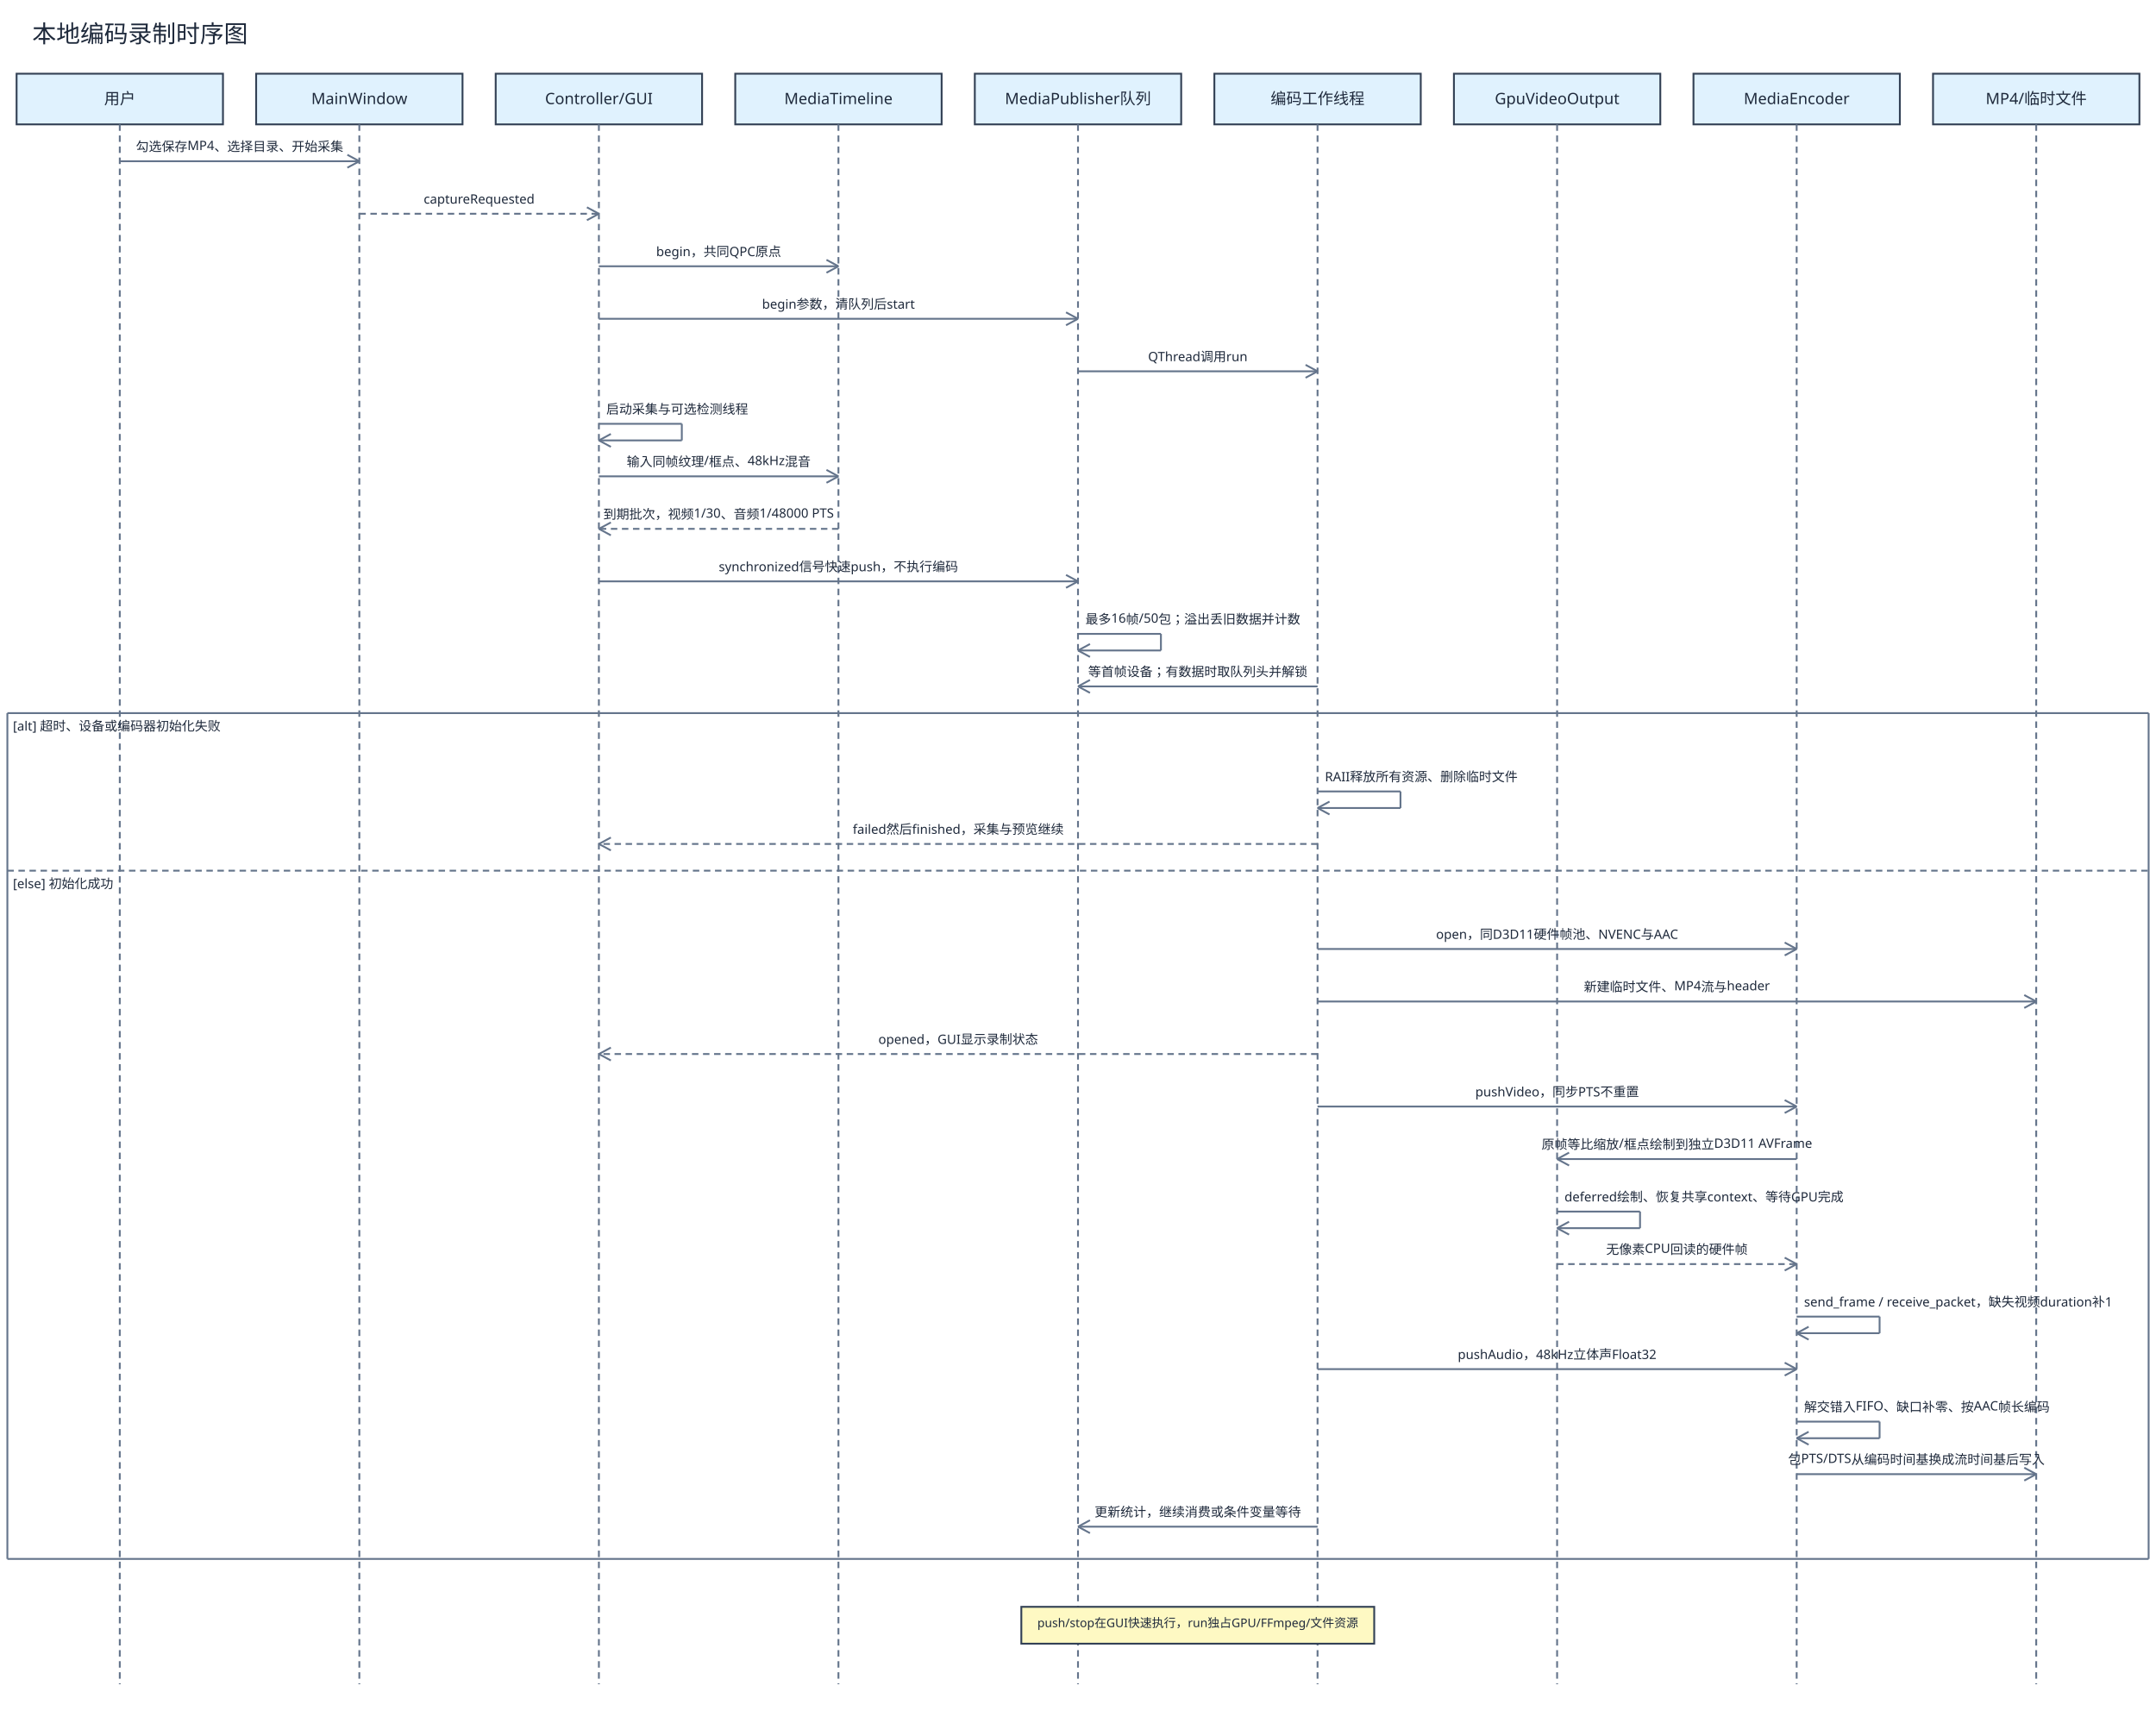
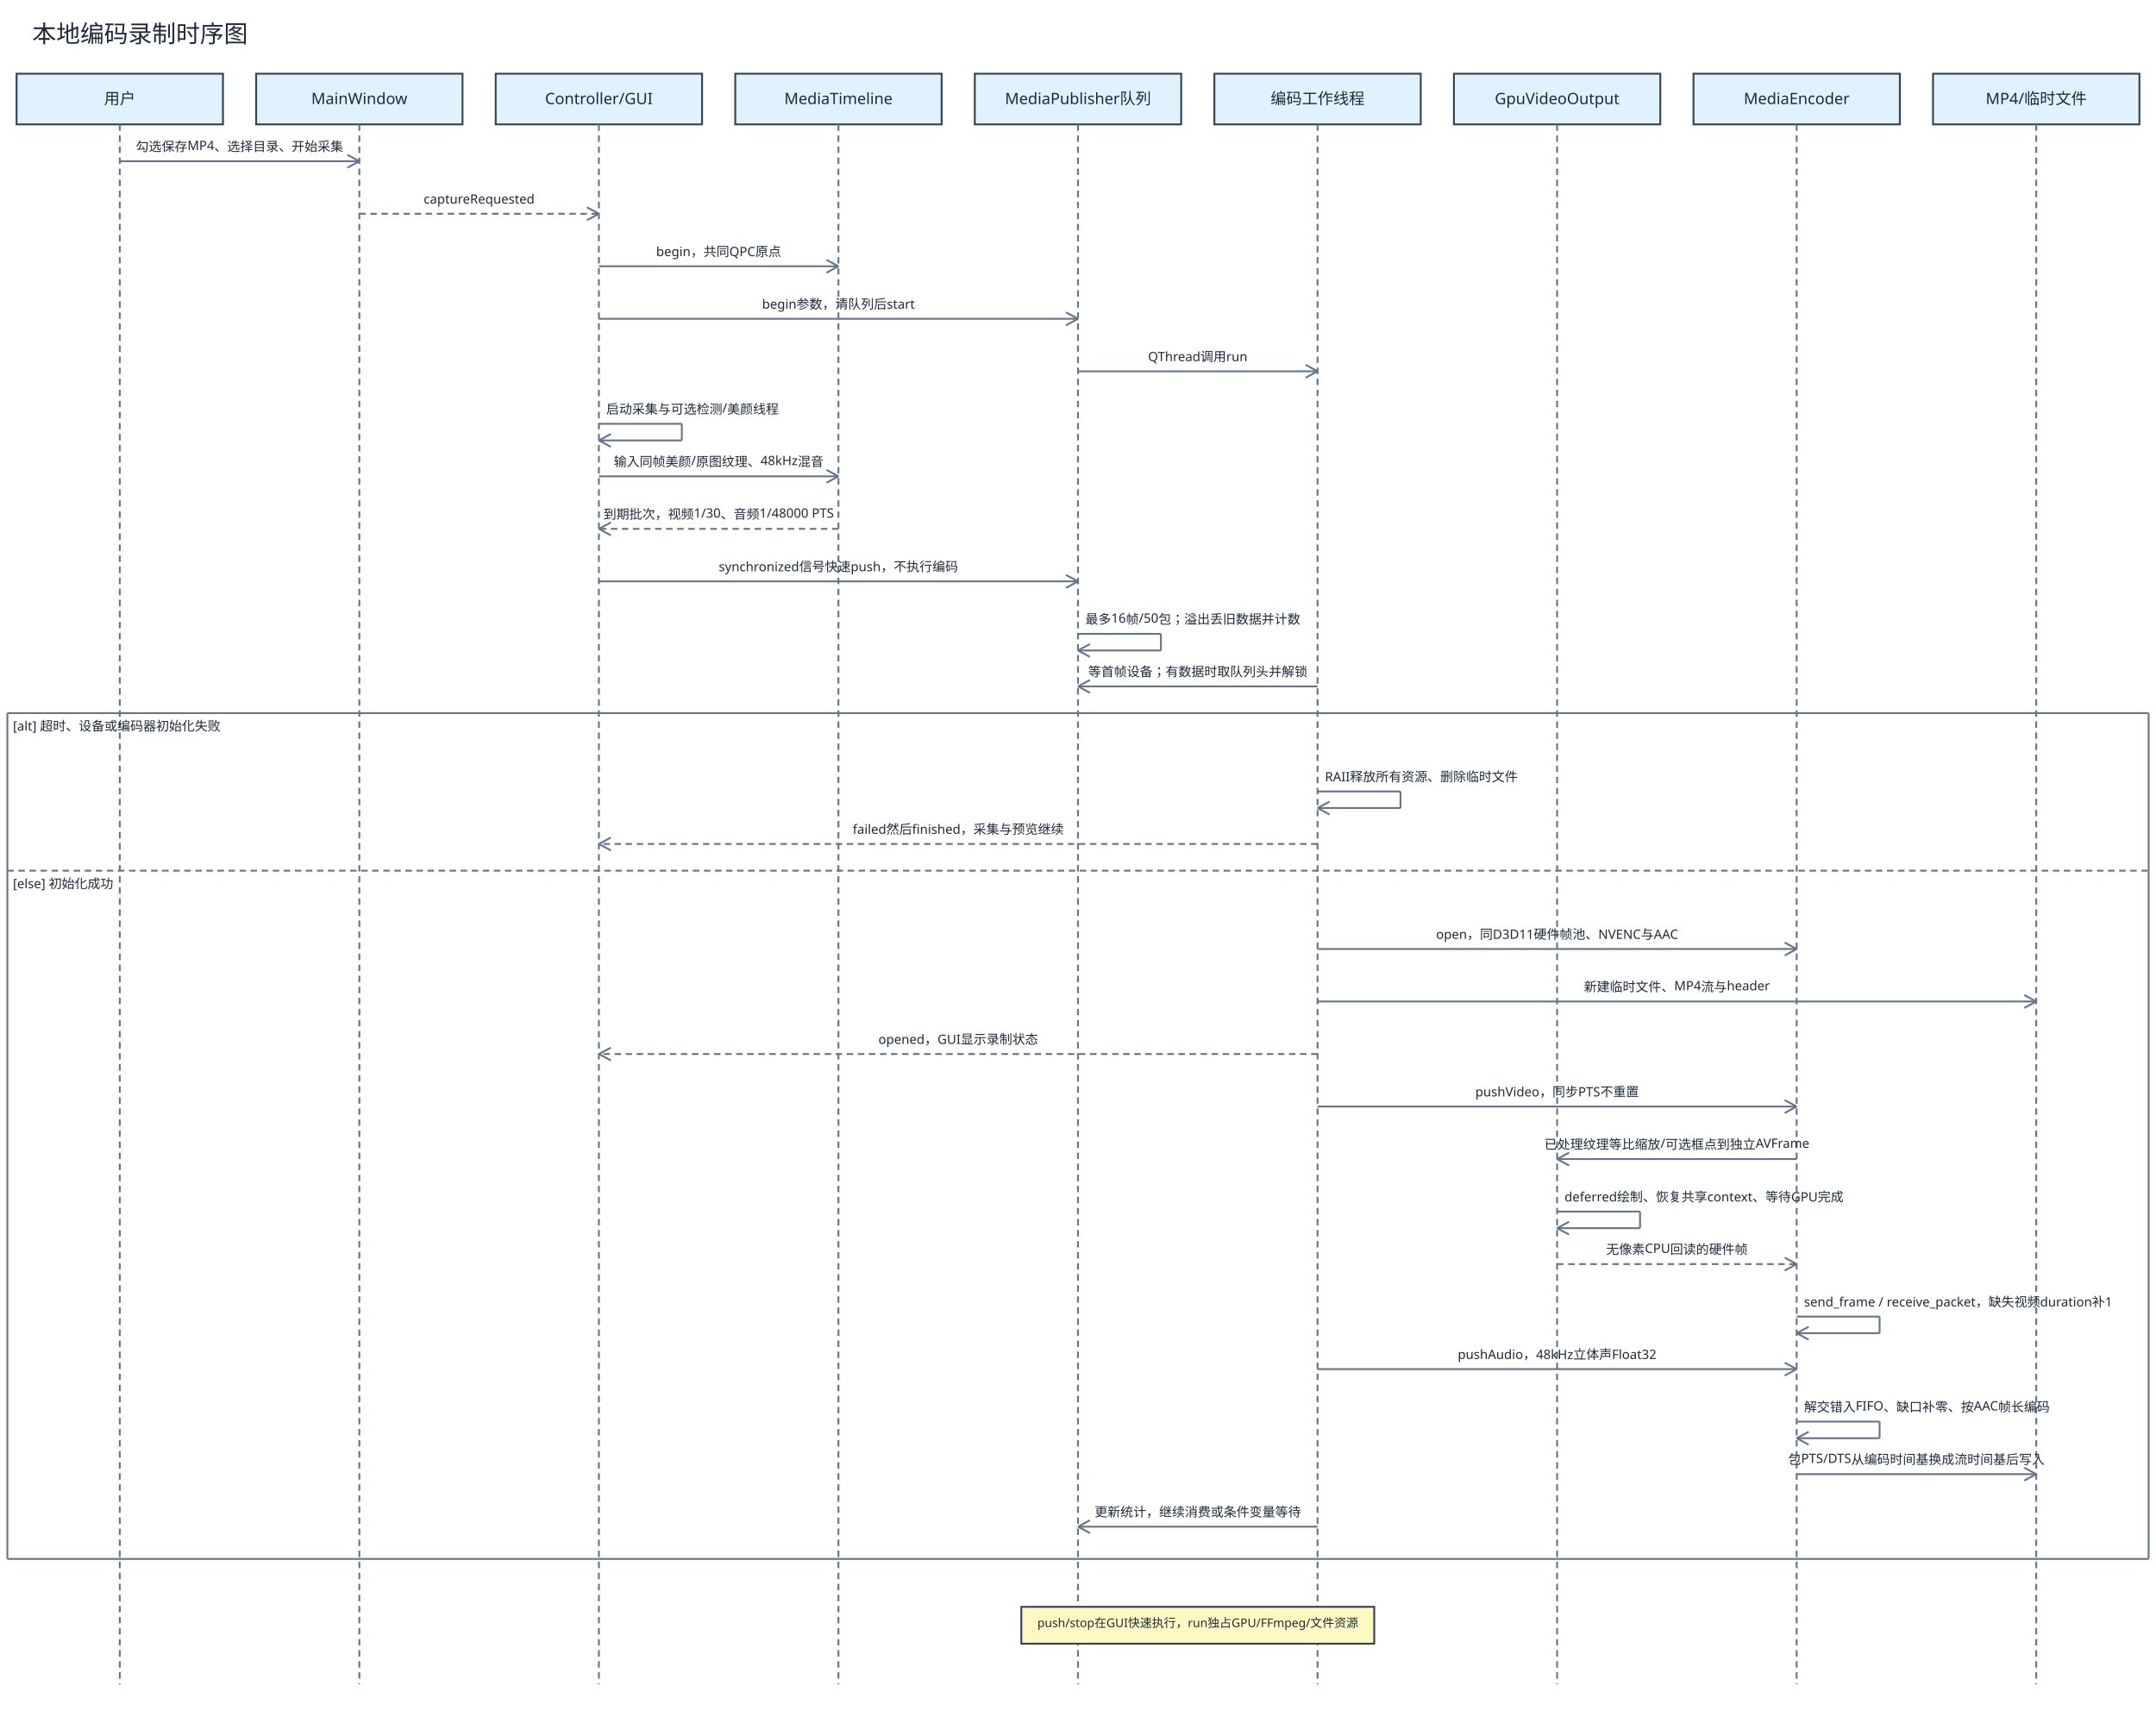
<svg xmlns="http://www.w3.org/2000/svg" width="2340" height="1863" viewBox="0 0 2340 1863">
  <text x="35" y="46" fill="#1e293b" font-family="Microsoft YaHei, sans-serif" font-size="26" text-anchor="start">本地编码录制时序图</text>
  <rect x="18.0" y="80" width="224" height="55" fill="#e0f2fe" stroke="#334155" stroke-width="2" />
  <text x="130.0" y="113" fill="#1e293b" font-family="Microsoft YaHei, sans-serif" font-size="17" text-anchor="middle">用户</text>
  <line x1="130.0" y1="135" x2="130.0" y2="1828" stroke="#64748b" stroke-width="2" stroke-dasharray="7 5" />
  <rect x="278.0" y="80" width="224" height="55" fill="#e0f2fe" stroke="#334155" stroke-width="2" />
  <text x="390.0" y="113" fill="#1e293b" font-family="Microsoft YaHei, sans-serif" font-size="17" text-anchor="middle">MainWindow</text>
  <line x1="390.0" y1="135" x2="390.0" y2="1828" stroke="#64748b" stroke-width="2" stroke-dasharray="7 5" />
  <rect x="538.0" y="80" width="224" height="55" fill="#e0f2fe" stroke="#334155" stroke-width="2" />
  <text x="650.0" y="113" fill="#1e293b" font-family="Microsoft YaHei, sans-serif" font-size="17" text-anchor="middle">Controller/GUI</text>
  <line x1="650.0" y1="135" x2="650.0" y2="1828" stroke="#64748b" stroke-width="2" stroke-dasharray="7 5" />
  <rect x="798.0" y="80" width="224" height="55" fill="#e0f2fe" stroke="#334155" stroke-width="2" />
  <text x="910.0" y="113" fill="#1e293b" font-family="Microsoft YaHei, sans-serif" font-size="17" text-anchor="middle">MediaTimeline</text>
  <line x1="910.0" y1="135" x2="910.0" y2="1828" stroke="#64748b" stroke-width="2" stroke-dasharray="7 5" />
  <rect x="1058.0" y="80" width="224" height="55" fill="#e0f2fe" stroke="#334155" stroke-width="2" />
  <text x="1170.0" y="113" fill="#1e293b" font-family="Microsoft YaHei, sans-serif" font-size="17" text-anchor="middle">MediaPublisher队列</text>
  <line x1="1170.0" y1="135" x2="1170.0" y2="1828" stroke="#64748b" stroke-width="2" stroke-dasharray="7 5" />
  <rect x="1318.0" y="80" width="224" height="55" fill="#e0f2fe" stroke="#334155" stroke-width="2" />
  <text x="1430.0" y="113" fill="#1e293b" font-family="Microsoft YaHei, sans-serif" font-size="17" text-anchor="middle">编码工作线程</text>
  <line x1="1430.0" y1="135" x2="1430.0" y2="1828" stroke="#64748b" stroke-width="2" stroke-dasharray="7 5" />
  <rect x="1578.0" y="80" width="224" height="55" fill="#e0f2fe" stroke="#334155" stroke-width="2" />
  <text x="1690.0" y="113" fill="#1e293b" font-family="Microsoft YaHei, sans-serif" font-size="17" text-anchor="middle">GpuVideoOutput</text>
  <line x1="1690.0" y1="135" x2="1690.0" y2="1828" stroke="#64748b" stroke-width="2" stroke-dasharray="7 5" />
  <rect x="1838.0" y="80" width="224" height="55" fill="#e0f2fe" stroke="#334155" stroke-width="2" />
  <text x="1950.0" y="113" fill="#1e293b" font-family="Microsoft YaHei, sans-serif" font-size="17" text-anchor="middle">MediaEncoder</text>
  <line x1="1950.0" y1="135" x2="1950.0" y2="1828" stroke="#64748b" stroke-width="2" stroke-dasharray="7 5" />
  <rect x="2098.0" y="80" width="224" height="55" fill="#e0f2fe" stroke="#334155" stroke-width="2" />
  <text x="2210.0" y="113" fill="#1e293b" font-family="Microsoft YaHei, sans-serif" font-size="17" text-anchor="middle">MP4/临时文件</text>
  <line x1="2210.0" y1="135" x2="2210.0" y2="1828" stroke="#64748b" stroke-width="2" stroke-dasharray="7 5" />
  <line x1="130.0" y1="175" x2="390.0" y2="175" stroke="#64748b" stroke-width="2" />
  <line x1="390.0" y1="175" x2="377.0" y2="182.0" stroke="#64748b" stroke-width="2" />
  <line x1="390.0" y1="175" x2="377.0" y2="168.0" stroke="#64748b" stroke-width="2" />
  <text x="260.0" y="164" fill="#1e293b" font-family="Microsoft YaHei, sans-serif" font-size="14" text-anchor="middle">勾选保存MP4、选择目录、开始采集</text>
  <line x1="390.0" y1="232" x2="650.0" y2="232" stroke="#64748b" stroke-width="2" stroke-dasharray="7 5" />
  <line x1="650.0" y1="232" x2="637.0" y2="239.0" stroke="#64748b" stroke-width="2" />
  <line x1="650.0" y1="232" x2="637.0" y2="225.0" stroke="#64748b" stroke-width="2" />
  <text x="520.0" y="221" fill="#1e293b" font-family="Microsoft YaHei, sans-serif" font-size="14" text-anchor="middle">captureRequested</text>
  <line x1="650.0" y1="289" x2="910.0" y2="289" stroke="#64748b" stroke-width="2" />
  <line x1="910.0" y1="289" x2="897.0" y2="296.0" stroke="#64748b" stroke-width="2" />
  <line x1="910.0" y1="289" x2="897.0" y2="282.0" stroke="#64748b" stroke-width="2" />
  <text x="780.0" y="278" fill="#1e293b" font-family="Microsoft YaHei, sans-serif" font-size="14" text-anchor="middle">begin，共同QPC原点</text>
  <line x1="650.0" y1="346" x2="1170.0" y2="346" stroke="#64748b" stroke-width="2" />
  <line x1="1170.0" y1="346" x2="1157.0" y2="353.0" stroke="#64748b" stroke-width="2" />
  <line x1="1170.0" y1="346" x2="1157.0" y2="339.0" stroke="#64748b" stroke-width="2" />
  <text x="910.0" y="335" fill="#1e293b" font-family="Microsoft YaHei, sans-serif" font-size="14" text-anchor="middle">begin参数，清队列后start</text>
  <line x1="1170.0" y1="403" x2="1430.0" y2="403" stroke="#64748b" stroke-width="2" />
  <line x1="1430.0" y1="403" x2="1417.0" y2="410.0" stroke="#64748b" stroke-width="2" />
  <line x1="1430.0" y1="403" x2="1417.0" y2="396.0" stroke="#64748b" stroke-width="2" />
  <text x="1300.0" y="392" fill="#1e293b" font-family="Microsoft YaHei, sans-serif" font-size="14" text-anchor="middle">QThread调用run</text>
  <line x1="650.0" y1="460" x2="740.0" y2="460" stroke="#64748b" stroke-width="2" />
  <line x1="740.0" y1="460" x2="740.0" y2="478" stroke="#64748b" stroke-width="2" />
  <line x1="740.0" y1="478" x2="650.0" y2="478" stroke="#64748b" stroke-width="2" />
  <line x1="650.0" y1="478" x2="663.0" y2="471.0" stroke="#64748b" stroke-width="2" />
  <line x1="650.0" y1="478" x2="663.0" y2="485.0" stroke="#64748b" stroke-width="2" />
-   <text x="658.0" y="449" fill="#1e293b" font-family="Microsoft YaHei, sans-serif" font-size="14" text-anchor="start">启动采集与可选检测线程</text>
+   <text x="658.0" y="449" fill="#1e293b" font-family="Microsoft YaHei, sans-serif" font-size="14" text-anchor="start">启动采集与可选检测/美颜线程</text>
  <line x1="650.0" y1="517" x2="910.0" y2="517" stroke="#64748b" stroke-width="2" />
  <line x1="910.0" y1="517" x2="897.0" y2="524.0" stroke="#64748b" stroke-width="2" />
  <line x1="910.0" y1="517" x2="897.0" y2="510.0" stroke="#64748b" stroke-width="2" />
-   <text x="780.0" y="506" fill="#1e293b" font-family="Microsoft YaHei, sans-serif" font-size="14" text-anchor="middle">输入同帧纹理/框点、48kHz混音</text>
+   <text x="780.0" y="506" fill="#1e293b" font-family="Microsoft YaHei, sans-serif" font-size="14" text-anchor="middle">输入同帧美颜/原图纹理、48kHz混音</text>
  <line x1="910.0" y1="574" x2="650.0" y2="574" stroke="#64748b" stroke-width="2" stroke-dasharray="7 5" />
  <line x1="650.0" y1="574" x2="663.0" y2="567.0" stroke="#64748b" stroke-width="2" />
  <line x1="650.0" y1="574" x2="663.0" y2="581.0" stroke="#64748b" stroke-width="2" />
  <text x="780.0" y="563" fill="#1e293b" font-family="Microsoft YaHei, sans-serif" font-size="14" text-anchor="middle">到期批次，视频1/30、音频1/48000 PTS</text>
  <line x1="650.0" y1="631" x2="1170.0" y2="631" stroke="#64748b" stroke-width="2" />
  <line x1="1170.0" y1="631" x2="1157.0" y2="638.0" stroke="#64748b" stroke-width="2" />
  <line x1="1170.0" y1="631" x2="1157.0" y2="624.0" stroke="#64748b" stroke-width="2" />
  <text x="910.0" y="620" fill="#1e293b" font-family="Microsoft YaHei, sans-serif" font-size="14" text-anchor="middle">synchronized信号快速push，不执行编码</text>
  <line x1="1170.0" y1="688" x2="1260.0" y2="688" stroke="#64748b" stroke-width="2" />
  <line x1="1260.0" y1="688" x2="1260.0" y2="706" stroke="#64748b" stroke-width="2" />
  <line x1="1260.0" y1="706" x2="1170.0" y2="706" stroke="#64748b" stroke-width="2" />
  <line x1="1170.0" y1="706" x2="1183.0" y2="699.0" stroke="#64748b" stroke-width="2" />
  <line x1="1170.0" y1="706" x2="1183.0" y2="713.0" stroke="#64748b" stroke-width="2" />
  <text x="1178.0" y="677" fill="#1e293b" font-family="Microsoft YaHei, sans-serif" font-size="14" text-anchor="start">最多16帧/50包；溢出丢旧数据并计数</text>
  <line x1="1430.0" y1="745" x2="1170.0" y2="745" stroke="#64748b" stroke-width="2" />
  <line x1="1170.0" y1="745" x2="1183.0" y2="738.0" stroke="#64748b" stroke-width="2" />
  <line x1="1170.0" y1="745" x2="1183.0" y2="752.0" stroke="#64748b" stroke-width="2" />
  <text x="1300.0" y="734" fill="#1e293b" font-family="Microsoft YaHei, sans-serif" font-size="14" text-anchor="middle">等首帧设备；有数据时取队列头并解锁</text>
  <text x="14" y="793" fill="#1e293b" font-family="Microsoft YaHei, sans-serif" font-size="14" text-anchor="start">[alt] 超时、设备或编码器初始化失败</text>
  <line x1="8" y1="774" x2="2332" y2="774" stroke="#64748b" stroke-width="2" />
  <line x1="1430.0" y1="859" x2="1520.0" y2="859" stroke="#64748b" stroke-width="2" />
  <line x1="1520.0" y1="859" x2="1520.0" y2="877" stroke="#64748b" stroke-width="2" />
  <line x1="1520.0" y1="877" x2="1430.0" y2="877" stroke="#64748b" stroke-width="2" />
  <line x1="1430.0" y1="877" x2="1443.0" y2="870.0" stroke="#64748b" stroke-width="2" />
  <line x1="1430.0" y1="877" x2="1443.0" y2="884.0" stroke="#64748b" stroke-width="2" />
  <text x="1438.0" y="848" fill="#1e293b" font-family="Microsoft YaHei, sans-serif" font-size="14" text-anchor="start">RAII释放所有资源、删除临时文件</text>
  <line x1="1430.0" y1="916" x2="650.0" y2="916" stroke="#64748b" stroke-width="2" stroke-dasharray="7 5" />
  <line x1="650.0" y1="916" x2="663.0" y2="909.0" stroke="#64748b" stroke-width="2" />
  <line x1="650.0" y1="916" x2="663.0" y2="923.0" stroke="#64748b" stroke-width="2" />
  <text x="1040.0" y="905" fill="#1e293b" font-family="Microsoft YaHei, sans-serif" font-size="14" text-anchor="middle">failed然后finished，采集与预览继续</text>
  <line x1="8" y1="945" x2="2332" y2="945" stroke="#64748b" stroke-width="2" stroke-dasharray="7 5" />
  <text x="14" y="964" fill="#1e293b" font-family="Microsoft YaHei, sans-serif" font-size="14" text-anchor="start">[else] 初始化成功</text>
  <line x1="1430.0" y1="1030" x2="1950.0" y2="1030" stroke="#64748b" stroke-width="2" />
  <line x1="1950.0" y1="1030" x2="1937.0" y2="1037.0" stroke="#64748b" stroke-width="2" />
  <line x1="1950.0" y1="1030" x2="1937.0" y2="1023.0" stroke="#64748b" stroke-width="2" />
  <text x="1690.0" y="1019" fill="#1e293b" font-family="Microsoft YaHei, sans-serif" font-size="14" text-anchor="middle">open，同D3D11硬件帧池、NVENC与AAC</text>
  <line x1="1430.0" y1="1087" x2="2210.0" y2="1087" stroke="#64748b" stroke-width="2" />
  <line x1="2210.0" y1="1087" x2="2197.0" y2="1094.0" stroke="#64748b" stroke-width="2" />
  <line x1="2210.0" y1="1087" x2="2197.0" y2="1080.0" stroke="#64748b" stroke-width="2" />
  <text x="1820.0" y="1076" fill="#1e293b" font-family="Microsoft YaHei, sans-serif" font-size="14" text-anchor="middle">新建临时文件、MP4流与header</text>
  <line x1="1430.0" y1="1144" x2="650.0" y2="1144" stroke="#64748b" stroke-width="2" stroke-dasharray="7 5" />
  <line x1="650.0" y1="1144" x2="663.0" y2="1137.0" stroke="#64748b" stroke-width="2" />
  <line x1="650.0" y1="1144" x2="663.0" y2="1151.0" stroke="#64748b" stroke-width="2" />
  <text x="1040.0" y="1133" fill="#1e293b" font-family="Microsoft YaHei, sans-serif" font-size="14" text-anchor="middle">opened，GUI显示录制状态</text>
  <line x1="1430.0" y1="1201" x2="1950.0" y2="1201" stroke="#64748b" stroke-width="2" />
  <line x1="1950.0" y1="1201" x2="1937.0" y2="1208.0" stroke="#64748b" stroke-width="2" />
  <line x1="1950.0" y1="1201" x2="1937.0" y2="1194.0" stroke="#64748b" stroke-width="2" />
  <text x="1690.0" y="1190" fill="#1e293b" font-family="Microsoft YaHei, sans-serif" font-size="14" text-anchor="middle">pushVideo，同步PTS不重置</text>
  <line x1="1950.0" y1="1258" x2="1690.0" y2="1258" stroke="#64748b" stroke-width="2" />
  <line x1="1690.0" y1="1258" x2="1703.0" y2="1251.0" stroke="#64748b" stroke-width="2" />
  <line x1="1690.0" y1="1258" x2="1703.0" y2="1265.0" stroke="#64748b" stroke-width="2" />
-   <text x="1820.0" y="1247" fill="#1e293b" font-family="Microsoft YaHei, sans-serif" font-size="14" text-anchor="middle">原帧等比缩放/框点绘制到独立D3D11 AVFrame</text>
+   <text x="1820.0" y="1247" fill="#1e293b" font-family="Microsoft YaHei, sans-serif" font-size="14" text-anchor="middle">已处理纹理等比缩放/可选框点到独立AVFrame</text>
  <line x1="1690.0" y1="1315" x2="1780.0" y2="1315" stroke="#64748b" stroke-width="2" />
  <line x1="1780.0" y1="1315" x2="1780.0" y2="1333" stroke="#64748b" stroke-width="2" />
  <line x1="1780.0" y1="1333" x2="1690.0" y2="1333" stroke="#64748b" stroke-width="2" />
  <line x1="1690.0" y1="1333" x2="1703.0" y2="1326.0" stroke="#64748b" stroke-width="2" />
  <line x1="1690.0" y1="1333" x2="1703.0" y2="1340.0" stroke="#64748b" stroke-width="2" />
  <text x="1698.0" y="1304" fill="#1e293b" font-family="Microsoft YaHei, sans-serif" font-size="14" text-anchor="start">deferred绘制、恢复共享context、等待GPU完成</text>
  <line x1="1690.0" y1="1372" x2="1950.0" y2="1372" stroke="#64748b" stroke-width="2" stroke-dasharray="7 5" />
  <line x1="1950.0" y1="1372" x2="1937.0" y2="1379.0" stroke="#64748b" stroke-width="2" />
  <line x1="1950.0" y1="1372" x2="1937.0" y2="1365.0" stroke="#64748b" stroke-width="2" />
  <text x="1820.0" y="1361" fill="#1e293b" font-family="Microsoft YaHei, sans-serif" font-size="14" text-anchor="middle">无像素CPU回读的硬件帧</text>
  <line x1="1950.0" y1="1429" x2="2040.0" y2="1429" stroke="#64748b" stroke-width="2" />
  <line x1="2040.0" y1="1429" x2="2040.0" y2="1447" stroke="#64748b" stroke-width="2" />
  <line x1="2040.0" y1="1447" x2="1950.0" y2="1447" stroke="#64748b" stroke-width="2" />
  <line x1="1950.0" y1="1447" x2="1963.0" y2="1440.0" stroke="#64748b" stroke-width="2" />
  <line x1="1950.0" y1="1447" x2="1963.0" y2="1454.0" stroke="#64748b" stroke-width="2" />
  <text x="1958.0" y="1418" fill="#1e293b" font-family="Microsoft YaHei, sans-serif" font-size="14" text-anchor="start">send_frame / receive_packet，缺失视频duration补1</text>
  <line x1="1430.0" y1="1486" x2="1950.0" y2="1486" stroke="#64748b" stroke-width="2" />
  <line x1="1950.0" y1="1486" x2="1937.0" y2="1493.0" stroke="#64748b" stroke-width="2" />
  <line x1="1950.0" y1="1486" x2="1937.0" y2="1479.0" stroke="#64748b" stroke-width="2" />
  <text x="1690.0" y="1475" fill="#1e293b" font-family="Microsoft YaHei, sans-serif" font-size="14" text-anchor="middle">pushAudio，48kHz立体声Float32</text>
  <line x1="1950.0" y1="1543" x2="2040.0" y2="1543" stroke="#64748b" stroke-width="2" />
  <line x1="2040.0" y1="1543" x2="2040.0" y2="1561" stroke="#64748b" stroke-width="2" />
  <line x1="2040.0" y1="1561" x2="1950.0" y2="1561" stroke="#64748b" stroke-width="2" />
  <line x1="1950.0" y1="1561" x2="1963.0" y2="1554.0" stroke="#64748b" stroke-width="2" />
  <line x1="1950.0" y1="1561" x2="1963.0" y2="1568.0" stroke="#64748b" stroke-width="2" />
  <text x="1958.0" y="1532" fill="#1e293b" font-family="Microsoft YaHei, sans-serif" font-size="14" text-anchor="start">解交错入FIFO、缺口补零、按AAC帧长编码</text>
  <line x1="1950.0" y1="1600" x2="2210.0" y2="1600" stroke="#64748b" stroke-width="2" />
  <line x1="2210.0" y1="1600" x2="2197.0" y2="1607.0" stroke="#64748b" stroke-width="2" />
  <line x1="2210.0" y1="1600" x2="2197.0" y2="1593.0" stroke="#64748b" stroke-width="2" />
  <text x="2080.0" y="1589" fill="#1e293b" font-family="Microsoft YaHei, sans-serif" font-size="14" text-anchor="middle">包PTS/DTS从编码时间基换成流时间基后写入</text>
  <line x1="1430.0" y1="1657" x2="1170.0" y2="1657" stroke="#64748b" stroke-width="2" />
  <line x1="1170.0" y1="1657" x2="1183.0" y2="1650.0" stroke="#64748b" stroke-width="2" />
  <line x1="1170.0" y1="1657" x2="1183.0" y2="1664.0" stroke="#64748b" stroke-width="2" />
  <text x="1300.0" y="1646" fill="#1e293b" font-family="Microsoft YaHei, sans-serif" font-size="14" text-anchor="middle">更新统计，继续消费或条件变量等待</text>
  <line x1="8" y1="774" x2="8" y2="1692" stroke="#64748b" stroke-width="2" />
  <line x1="2332" y1="774" x2="2332" y2="1692" stroke="#64748b" stroke-width="2" />
  <line x1="8" y1="1692" x2="2332" y2="1692" stroke="#64748b" stroke-width="2" />
  <rect x="1108.5" y="1744" width="383.0" height="40" fill="#fef9c3" stroke="#334155" stroke-width="2" />
  <text x="1300.0" y="1766" fill="#1e293b" font-family="Microsoft YaHei, sans-serif" font-size="13" text-anchor="middle">push/stop在GUI快速执行，run独占GPU/FFmpeg/文件资源</text>
</svg>
